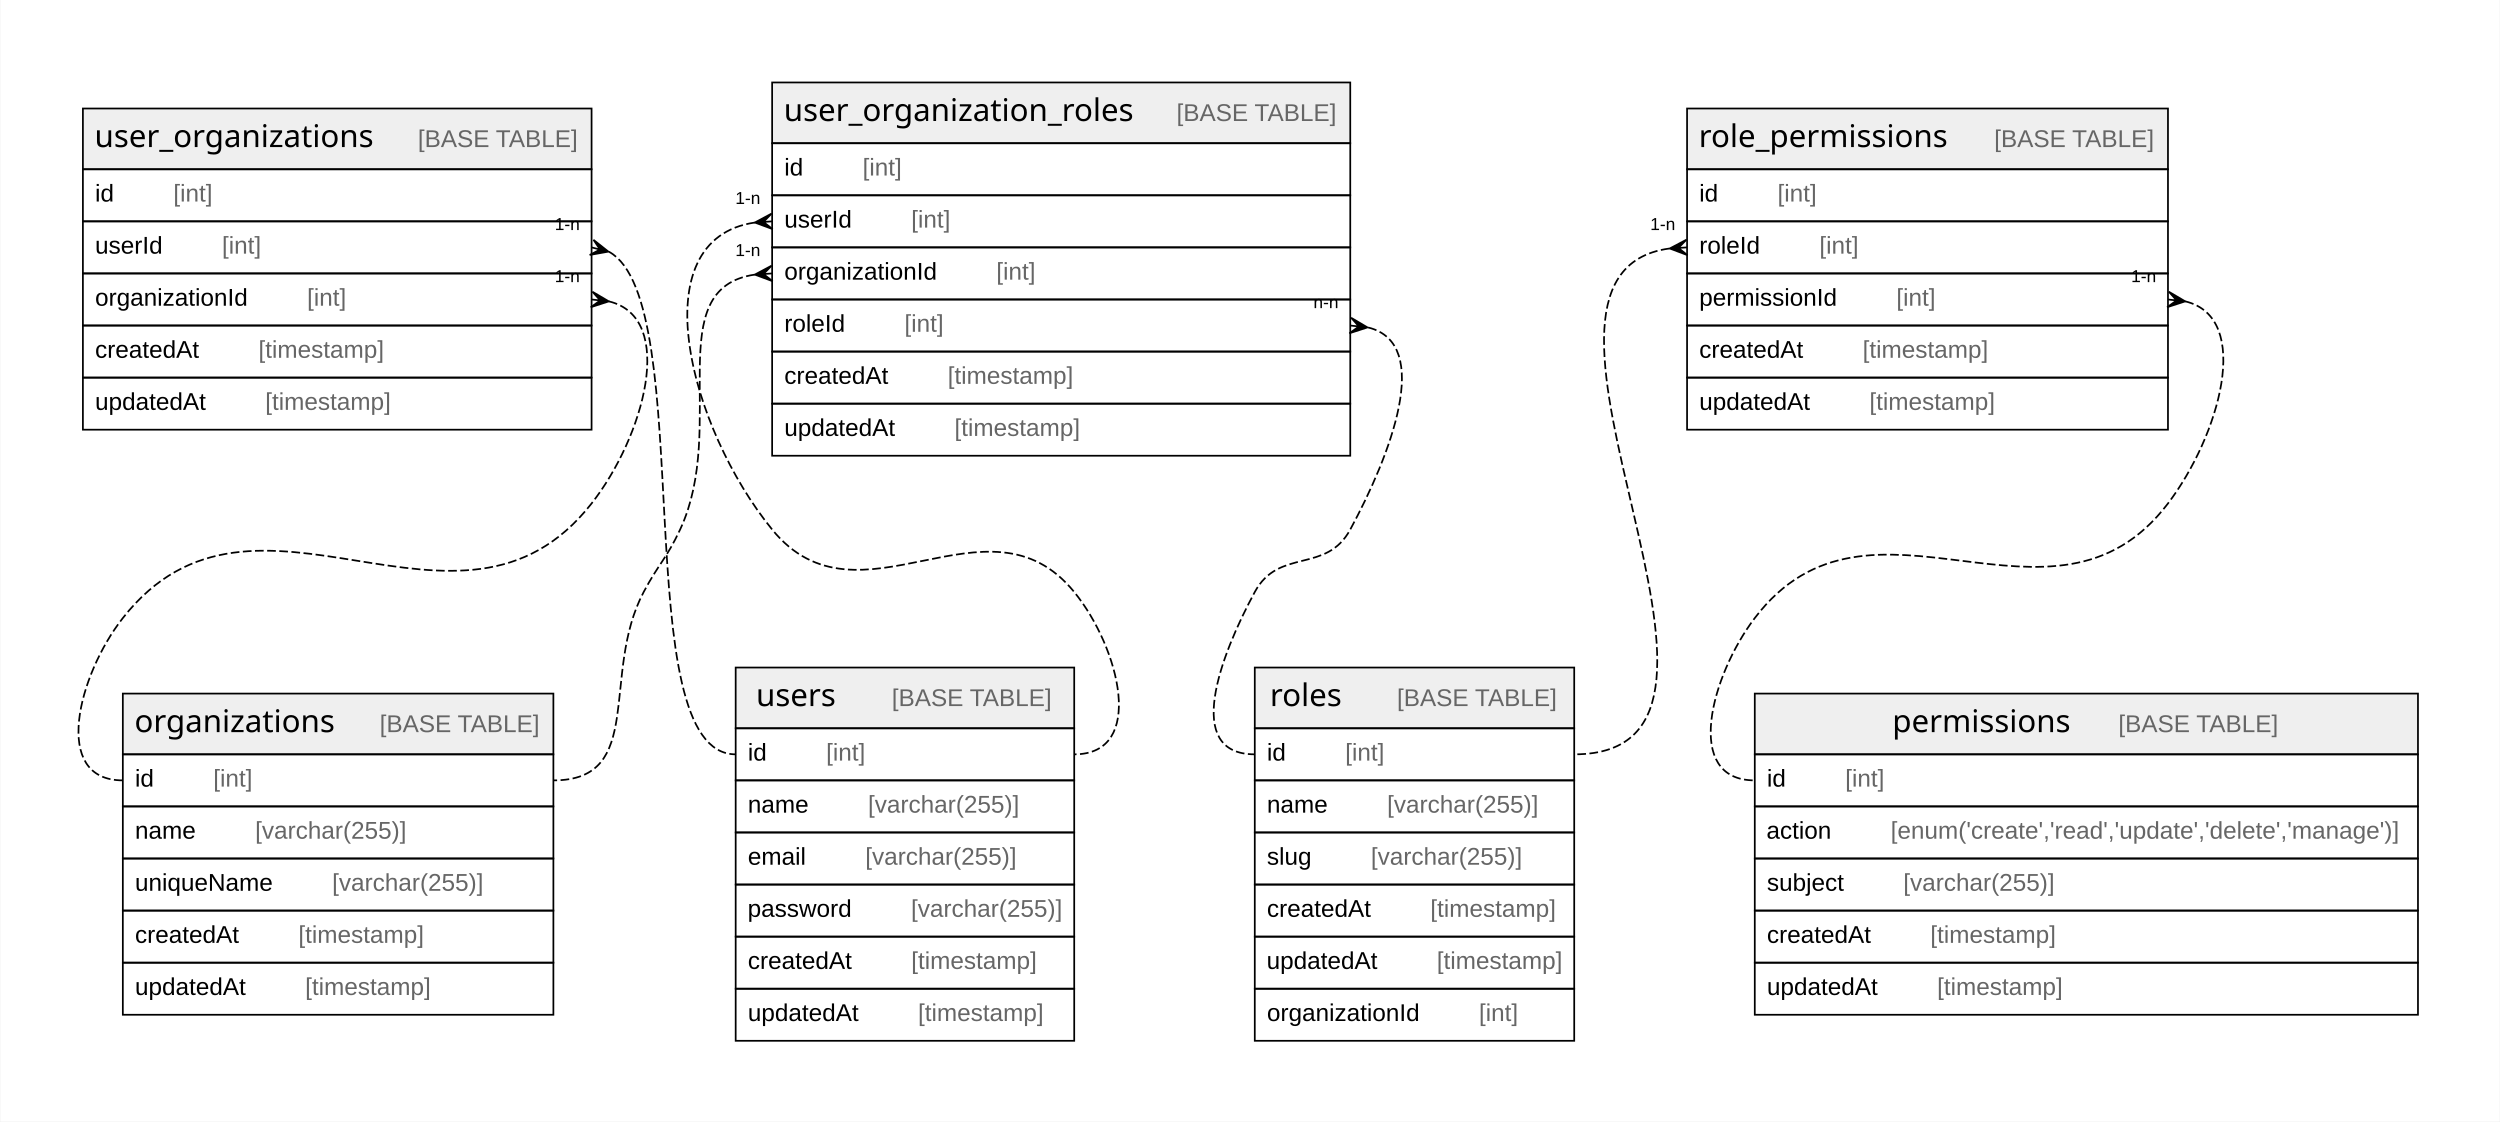
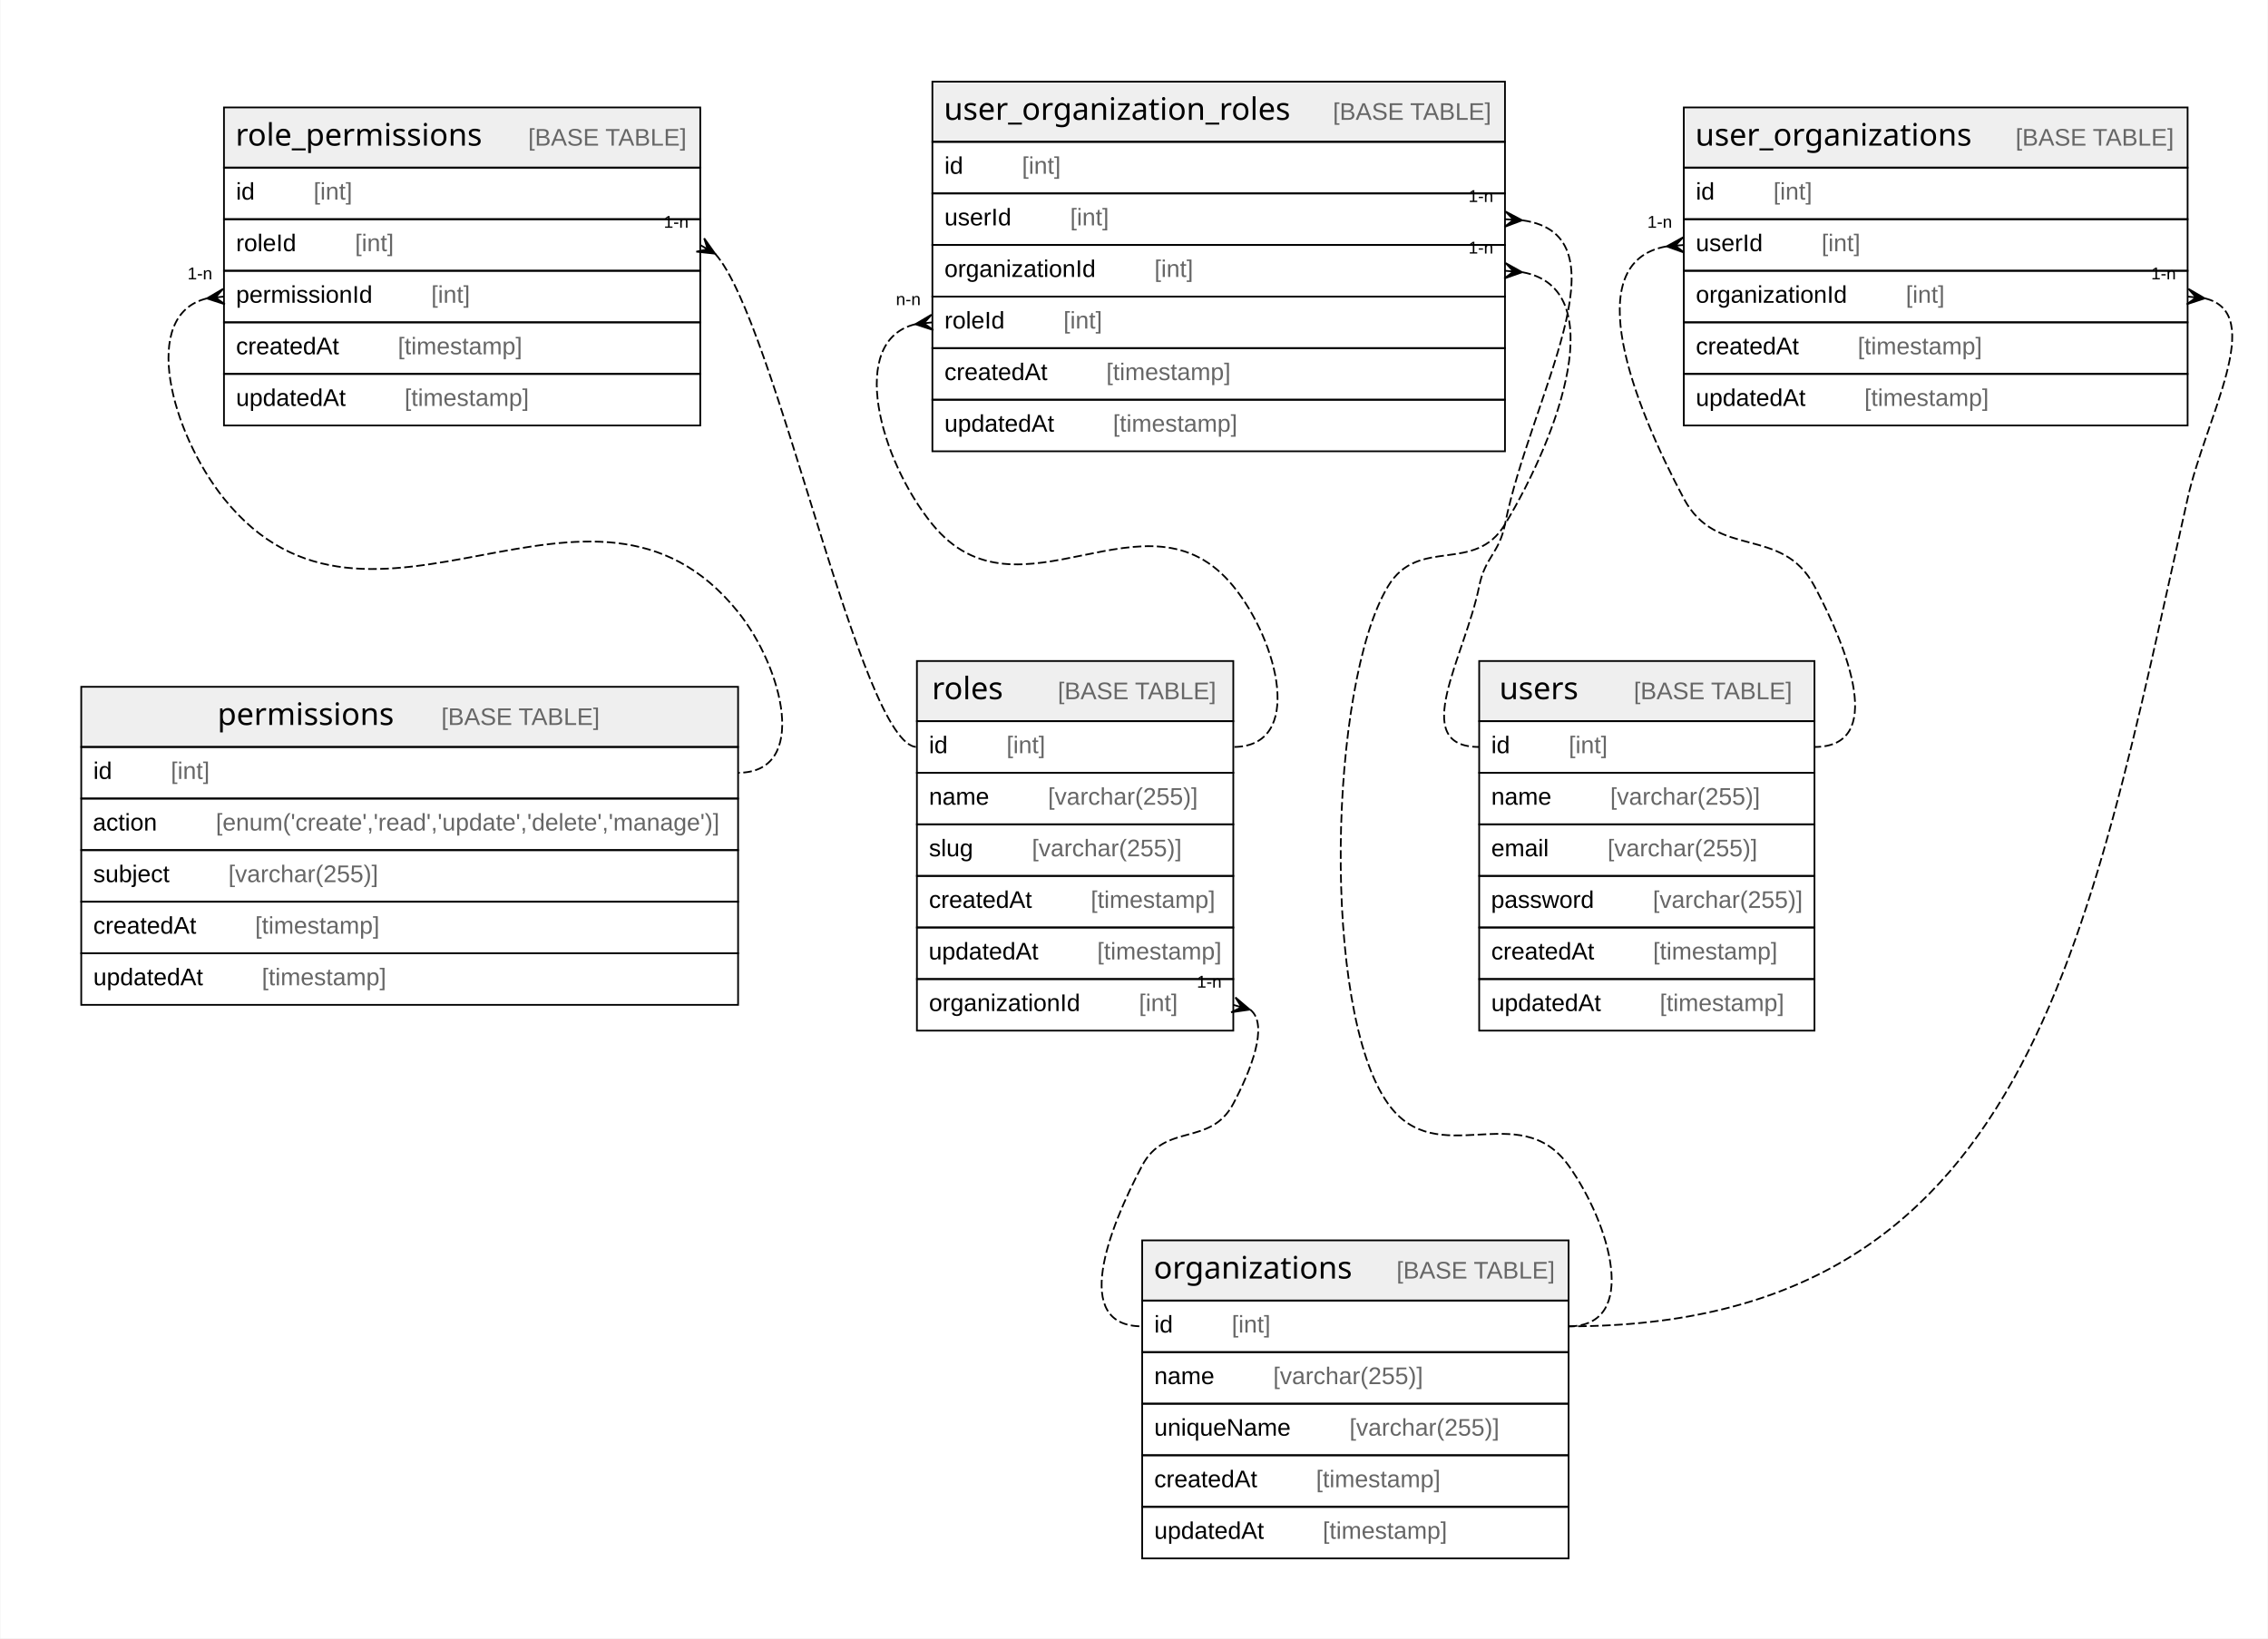
- <svg xmlns="http://www.w3.org/2000/svg" width="1440pt" height="646pt" viewBox="0.00 0.00 1439.50 646.00">
-   <g id="graph0" class="graph" transform="scale(1 1) rotate(0) translate(4 642)">
-     <polygon fill="#ffffff" stroke="transparent" points="-4,4 -4,-642 1435.5,-642 1435.5,4 -4,4" />
+ <svg xmlns="http://www.w3.org/2000/svg" width="1319pt" height="953pt" viewBox="0.00 0.00 1318.50 953.00">
+   <g id="graph0" class="graph" transform="scale(1 1) rotate(0) translate(4 949)">
+     <polygon fill="#ffffff" stroke="transparent" points="-4,4 -4,-949 1314.5,-949 1314.5,4 -4,4" />
    <g id="node1" class="node">
-       <polygon fill="#efefef" stroke="transparent" points="66.5,-207.5 66.5,-242.5 314.5,-242.5 314.5,-207.5 66.5,-207.5" />
-       <polygon fill="none" stroke="#000000" points="66.5,-207.5 66.5,-242.5 314.5,-242.5 314.5,-207.5 66.5,-207.5" />
-       <text text-anchor="start" x="73.203" y="-220.3" font-family="Arial Bold" font-size="18.00" fill="#000000">organizations</text>
-       <text text-anchor="start" x="180.229" y="-220.3" font-family="Arial" font-size="14.00" fill="#000000">    </text>
-       <text text-anchor="start" x="214.434" y="-220.3" font-family="Arial" font-size="14.00" fill="#666666">[BASE TABLE]</text>
-       <polygon fill="none" stroke="#000000" points="66.5,-177.5 66.5,-207.5 314.5,-207.5 314.5,-177.5 66.5,-177.5" />
-       <text text-anchor="start" x="73.5" y="-188.9" font-family="Arial" font-size="14.00" fill="#000000">id    </text>
-       <text text-anchor="start" x="118.594" y="-188.9" font-family="Arial" font-size="14.00" fill="#666666">[int]</text>
-       <polygon fill="none" stroke="#000000" points="66.5,-147.5 66.5,-177.5 314.5,-177.5 314.5,-147.5 66.5,-147.5" />
-       <text text-anchor="start" x="73.5" y="-158.9" font-family="Arial" font-size="14.00" fill="#000000">name    </text>
-       <text text-anchor="start" x="142.713" y="-158.9" font-family="Arial" font-size="14.00" fill="#666666">[varchar(255)]</text>
-       <polygon fill="none" stroke="#000000" points="66.5,-117.5 66.5,-147.5 314.5,-147.5 314.5,-117.5 66.5,-117.5" />
-       <text text-anchor="start" x="73.5" y="-128.9" font-family="Arial" font-size="14.00" fill="#000000">uniqueName    </text>
-       <text text-anchor="start" x="187.057" y="-128.9" font-family="Arial" font-size="14.00" fill="#666666">[varchar(255)]</text>
-       <polygon fill="none" stroke="#000000" points="66.5,-87.5 66.5,-117.5 314.5,-117.5 314.5,-87.5 66.5,-87.5" />
-       <text text-anchor="start" x="73.5" y="-98.9" font-family="Arial" font-size="14.00" fill="#000000">createdAt    </text>
-       <text text-anchor="start" x="167.614" y="-98.9" font-family="Arial" font-size="14.00" fill="#666666">[timestamp]</text>
-       <polygon fill="none" stroke="#000000" points="66.5,-57.5 66.5,-87.5 314.5,-87.5 314.5,-57.5 66.5,-57.5" />
-       <text text-anchor="start" x="73.5" y="-68.9" font-family="Arial" font-size="14.00" fill="#000000">updatedAt    </text>
-       <text text-anchor="start" x="171.518" y="-68.9" font-family="Arial" font-size="14.00" fill="#666666">[timestamp]</text>
+       <polygon fill="#efefef" stroke="transparent" points="660,-192.5 660,-227.5 908,-227.5 908,-192.5 660,-192.5" />
+       <polygon fill="none" stroke="#000000" points="660,-192.5 660,-227.5 908,-227.5 908,-192.5 660,-192.5" />
+       <text text-anchor="start" x="666.703" y="-205.3" font-family="Arial Bold" font-size="18.00" fill="#000000">organizations</text>
+       <text text-anchor="start" x="773.729" y="-205.3" font-family="Arial" font-size="14.00" fill="#000000">    </text>
+       <text text-anchor="start" x="807.934" y="-205.3" font-family="Arial" font-size="14.00" fill="#666666">[BASE TABLE]</text>
+       <polygon fill="none" stroke="#000000" points="660,-162.5 660,-192.5 908,-192.5 908,-162.5 660,-162.5" />
+       <text text-anchor="start" x="667" y="-173.9" font-family="Arial" font-size="14.00" fill="#000000">id    </text>
+       <text text-anchor="start" x="712.094" y="-173.9" font-family="Arial" font-size="14.00" fill="#666666">[int]</text>
+       <polygon fill="none" stroke="#000000" points="660,-132.5 660,-162.5 908,-162.5 908,-132.5 660,-132.5" />
+       <text text-anchor="start" x="667" y="-143.9" font-family="Arial" font-size="14.00" fill="#000000">name    </text>
+       <text text-anchor="start" x="736.213" y="-143.9" font-family="Arial" font-size="14.00" fill="#666666">[varchar(255)]</text>
+       <polygon fill="none" stroke="#000000" points="660,-102.5 660,-132.5 908,-132.5 908,-102.5 660,-102.5" />
+       <text text-anchor="start" x="667" y="-113.9" font-family="Arial" font-size="14.00" fill="#000000">uniqueName    </text>
+       <text text-anchor="start" x="780.557" y="-113.9" font-family="Arial" font-size="14.00" fill="#666666">[varchar(255)]</text>
+       <polygon fill="none" stroke="#000000" points="660,-72.5 660,-102.5 908,-102.5 908,-72.5 660,-72.5" />
+       <text text-anchor="start" x="667" y="-83.9" font-family="Arial" font-size="14.00" fill="#000000">createdAt    </text>
+       <text text-anchor="start" x="761.114" y="-83.9" font-family="Arial" font-size="14.00" fill="#666666">[timestamp]</text>
+       <polygon fill="none" stroke="#000000" points="660,-42.5 660,-72.5 908,-72.5 908,-42.5 660,-42.5" />
+       <text text-anchor="start" x="667" y="-53.9" font-family="Arial" font-size="14.00" fill="#000000">updatedAt    </text>
+       <text text-anchor="start" x="765.018" y="-53.9" font-family="Arial" font-size="14.00" fill="#666666">[timestamp]</text>
    </g>
    <g id="node2" class="node">
-       <polygon fill="#efefef" stroke="transparent" points="1006.5,-207.5 1006.5,-242.5 1388.5,-242.5 1388.5,-207.5 1006.5,-207.5" />
-       <polygon fill="none" stroke="#000000" points="1006.5,-207.5 1006.5,-242.5 1388.5,-242.5 1388.5,-207.5 1006.5,-207.5" />
-       <text text-anchor="start" x="1085.717" y="-220.3" font-family="Arial Bold" font-size="18.00" fill="#000000">permissions</text>
-       <text text-anchor="start" x="1181.715" y="-220.3" font-family="Arial" font-size="14.00" fill="#000000">    </text>
-       <text text-anchor="start" x="1215.92" y="-220.3" font-family="Arial" font-size="14.00" fill="#666666">[BASE TABLE]</text>
-       <polygon fill="none" stroke="#000000" points="1006.5,-177.5 1006.5,-207.5 1388.5,-207.5 1388.5,-177.5 1006.5,-177.5" />
-       <text text-anchor="start" x="1013.5" y="-188.9" font-family="Arial" font-size="14.00" fill="#000000">id    </text>
-       <text text-anchor="start" x="1058.594" y="-188.9" font-family="Arial" font-size="14.00" fill="#666666">[int]</text>
-       <polygon fill="none" stroke="#000000" points="1006.5,-147.5 1006.5,-177.5 1388.5,-177.5 1388.5,-147.5 1006.5,-147.5" />
-       <text text-anchor="start" x="1013.219" y="-158.9" font-family="Arial" font-size="14.00" fill="#000000">action    </text>
-       <text text-anchor="start" x="1084.769" y="-158.9" font-family="Arial" font-size="14.00" fill="#666666">[enum('create','read','update','delete','manage')]</text>
-       <polygon fill="none" stroke="#000000" points="1006.5,-117.5 1006.5,-147.5 1388.5,-147.5 1388.5,-117.5 1006.5,-117.5" />
-       <text text-anchor="start" x="1013.5" y="-128.9" font-family="Arial" font-size="14.00" fill="#000000">subject    </text>
-       <text text-anchor="start" x="1092.05" y="-128.9" font-family="Arial" font-size="14.00" fill="#666666">[varchar(255)]</text>
-       <polygon fill="none" stroke="#000000" points="1006.5,-87.5 1006.5,-117.5 1388.5,-117.5 1388.5,-87.5 1006.5,-87.5" />
-       <text text-anchor="start" x="1013.5" y="-98.9" font-family="Arial" font-size="14.00" fill="#000000">createdAt    </text>
-       <text text-anchor="start" x="1107.614" y="-98.9" font-family="Arial" font-size="14.00" fill="#666666">[timestamp]</text>
-       <polygon fill="none" stroke="#000000" points="1006.5,-57.5 1006.5,-87.5 1388.5,-87.5 1388.5,-57.5 1006.5,-57.5" />
-       <text text-anchor="start" x="1013.5" y="-68.9" font-family="Arial" font-size="14.00" fill="#000000">updatedAt    </text>
-       <text text-anchor="start" x="1111.518" y="-68.9" font-family="Arial" font-size="14.00" fill="#666666">[timestamp]</text>
+       <polygon fill="#efefef" stroke="transparent" points="43,-514.5 43,-549.5 425,-549.5 425,-514.5 43,-514.5" />
+       <polygon fill="none" stroke="#000000" points="43,-514.5 43,-549.5 425,-549.5 425,-514.5 43,-514.5" />
+       <text text-anchor="start" x="122.217" y="-527.3" font-family="Arial Bold" font-size="18.00" fill="#000000">permissions</text>
+       <text text-anchor="start" x="218.215" y="-527.3" font-family="Arial" font-size="14.00" fill="#000000">    </text>
+       <text text-anchor="start" x="252.42" y="-527.3" font-family="Arial" font-size="14.00" fill="#666666">[BASE TABLE]</text>
+       <polygon fill="none" stroke="#000000" points="43,-484.5 43,-514.5 425,-514.5 425,-484.5 43,-484.5" />
+       <text text-anchor="start" x="50" y="-495.9" font-family="Arial" font-size="14.00" fill="#000000">id    </text>
+       <text text-anchor="start" x="95.094" y="-495.9" font-family="Arial" font-size="14.00" fill="#666666">[int]</text>
+       <polygon fill="none" stroke="#000000" points="43,-454.5 43,-484.5 425,-484.5 425,-454.5 43,-454.5" />
+       <text text-anchor="start" x="49.719" y="-465.9" font-family="Arial" font-size="14.00" fill="#000000">action    </text>
+       <text text-anchor="start" x="121.269" y="-465.9" font-family="Arial" font-size="14.00" fill="#666666">[enum('create','read','update','delete','manage')]</text>
+       <polygon fill="none" stroke="#000000" points="43,-424.5 43,-454.5 425,-454.5 425,-424.5 43,-424.5" />
+       <text text-anchor="start" x="50" y="-435.9" font-family="Arial" font-size="14.00" fill="#000000">subject    </text>
+       <text text-anchor="start" x="128.55" y="-435.9" font-family="Arial" font-size="14.00" fill="#666666">[varchar(255)]</text>
+       <polygon fill="none" stroke="#000000" points="43,-394.5 43,-424.5 425,-424.5 425,-394.5 43,-394.5" />
+       <text text-anchor="start" x="50" y="-405.9" font-family="Arial" font-size="14.00" fill="#000000">createdAt    </text>
+       <text text-anchor="start" x="144.114" y="-405.9" font-family="Arial" font-size="14.00" fill="#666666">[timestamp]</text>
+       <polygon fill="none" stroke="#000000" points="43,-364.5 43,-394.5 425,-394.5 425,-364.5 43,-364.5" />
+       <text text-anchor="start" x="50" y="-375.9" font-family="Arial" font-size="14.00" fill="#000000">updatedAt    </text>
+       <text text-anchor="start" x="148.018" y="-375.9" font-family="Arial" font-size="14.00" fill="#666666">[timestamp]</text>
    </g>
    <g id="node3" class="node">
-       <polygon fill="#efefef" stroke="transparent" points="967.5,-544.5 967.5,-579.5 1244.5,-579.5 1244.5,-544.5 967.5,-544.5" />
-       <polygon fill="none" stroke="#000000" points="967.5,-544.5 967.5,-579.5 1244.5,-579.5 1244.5,-544.5 967.5,-544.5" />
-       <text text-anchor="start" x="974.215" y="-557.3" font-family="Arial Bold" font-size="18.00" fill="#000000">role_permissions</text>
-       <text text-anchor="start" x="1110.217" y="-557.3" font-family="Arial" font-size="14.00" fill="#000000">    </text>
-       <text text-anchor="start" x="1144.422" y="-557.3" font-family="Arial" font-size="14.00" fill="#666666">[BASE TABLE]</text>
-       <polygon fill="none" stroke="#000000" points="967.5,-514.5 967.5,-544.5 1244.5,-544.5 1244.5,-514.5 967.5,-514.5" />
-       <text text-anchor="start" x="974.5" y="-525.9" font-family="Arial" font-size="14.00" fill="#000000">id    </text>
-       <text text-anchor="start" x="1019.594" y="-525.9" font-family="Arial" font-size="14.00" fill="#666666">[int]</text>
-       <polygon fill="none" stroke="#000000" points="967.5,-484.5 967.5,-514.5 1244.5,-514.5 1244.5,-484.5 967.5,-484.5" />
-       <text text-anchor="start" x="974.5" y="-495.9" font-family="Arial" font-size="14.00" fill="#000000">roleId    </text>
-       <text text-anchor="start" x="1043.71" y="-495.9" font-family="Arial" font-size="14.00" fill="#666666">[int]</text>
-       <polygon fill="none" stroke="#000000" points="967.5,-454.5 967.5,-484.5 1244.5,-484.5 1244.5,-454.5 967.5,-454.5" />
-       <text text-anchor="start" x="974.5" y="-465.9" font-family="Arial" font-size="14.00" fill="#000000">permissionId    </text>
-       <text text-anchor="start" x="1088.043" y="-465.9" font-family="Arial" font-size="14.00" fill="#666666">[int]</text>
-       <polygon fill="none" stroke="#000000" points="967.5,-424.5 967.5,-454.5 1244.5,-454.5 1244.5,-424.5 967.5,-424.5" />
-       <text text-anchor="start" x="974.5" y="-435.9" font-family="Arial" font-size="14.00" fill="#000000">createdAt    </text>
-       <text text-anchor="start" x="1068.614" y="-435.9" font-family="Arial" font-size="14.00" fill="#666666">[timestamp]</text>
-       <polygon fill="none" stroke="#000000" points="967.5,-394.5 967.5,-424.5 1244.5,-424.5 1244.5,-394.5 967.5,-394.5" />
-       <text text-anchor="start" x="974.5" y="-405.9" font-family="Arial" font-size="14.00" fill="#000000">updatedAt    </text>
-       <text text-anchor="start" x="1072.518" y="-405.9" font-family="Arial" font-size="14.00" fill="#666666">[timestamp]</text>
+       <polygon fill="#efefef" stroke="transparent" points="126,-851.5 126,-886.5 403,-886.5 403,-851.5 126,-851.5" />
+       <polygon fill="none" stroke="#000000" points="126,-851.5 126,-886.5 403,-886.5 403,-851.5 126,-851.5" />
+       <text text-anchor="start" x="132.715" y="-864.3" font-family="Arial Bold" font-size="18.00" fill="#000000">role_permissions</text>
+       <text text-anchor="start" x="268.717" y="-864.3" font-family="Arial" font-size="14.00" fill="#000000">    </text>
+       <text text-anchor="start" x="302.922" y="-864.3" font-family="Arial" font-size="14.00" fill="#666666">[BASE TABLE]</text>
+       <polygon fill="none" stroke="#000000" points="126,-821.5 126,-851.5 403,-851.5 403,-821.5 126,-821.5" />
+       <text text-anchor="start" x="133" y="-832.9" font-family="Arial" font-size="14.00" fill="#000000">id    </text>
+       <text text-anchor="start" x="178.094" y="-832.9" font-family="Arial" font-size="14.00" fill="#666666">[int]</text>
+       <polygon fill="none" stroke="#000000" points="126,-791.5 126,-821.5 403,-821.5 403,-791.5 126,-791.5" />
+       <text text-anchor="start" x="133" y="-802.9" font-family="Arial" font-size="14.00" fill="#000000">roleId    </text>
+       <text text-anchor="start" x="202.21" y="-802.9" font-family="Arial" font-size="14.00" fill="#666666">[int]</text>
+       <polygon fill="none" stroke="#000000" points="126,-761.5 126,-791.5 403,-791.5 403,-761.5 126,-761.5" />
+       <text text-anchor="start" x="133" y="-772.9" font-family="Arial" font-size="14.00" fill="#000000">permissionId    </text>
+       <text text-anchor="start" x="246.543" y="-772.9" font-family="Arial" font-size="14.00" fill="#666666">[int]</text>
+       <polygon fill="none" stroke="#000000" points="126,-731.5 126,-761.5 403,-761.5 403,-731.5 126,-731.5" />
+       <text text-anchor="start" x="133" y="-742.9" font-family="Arial" font-size="14.00" fill="#000000">createdAt    </text>
+       <text text-anchor="start" x="227.114" y="-742.9" font-family="Arial" font-size="14.00" fill="#666666">[timestamp]</text>
+       <polygon fill="none" stroke="#000000" points="126,-701.5 126,-731.5 403,-731.5 403,-701.5 126,-701.5" />
+       <text text-anchor="start" x="133" y="-712.9" font-family="Arial" font-size="14.00" fill="#000000">updatedAt    </text>
+       <text text-anchor="start" x="231.018" y="-712.9" font-family="Arial" font-size="14.00" fill="#666666">[timestamp]</text>
    </g>
    <g id="edge2" class="edge">
-       <path fill="none" stroke="#000000" stroke-dasharray="5,2" d="M1254.457,-468.412C1293.769,-458.992 1273.888,-390.646 1244.5,-352 1178.056,-264.623 1072.944,-373.377 1006.5,-286 981.346,-252.922 964.944,-192.5 1006.5,-192.5" />
-       <polygon fill="#000000" stroke="#000000" points="1254.441,-468.414 1244.011,-465.027 1249.47,-468.957 1244.5,-469.5 1244.5,-469.5 1244.5,-469.5 1249.47,-468.957 1244.989,-473.973 1254.441,-468.414 1254.441,-468.414" />
-       <text text-anchor="start" x="1223.276" y="-479.5" font-family="Arial" font-size="10.00" fill="#000000">1-n</text>
+       <path fill="none" stroke="#000000" stroke-dasharray="5,2" d="M116.028,-775.4C76.588,-765.88 95.594,-696.85 126,-659 211.229,-552.906 339.771,-699.094 425,-593 451.025,-560.603 466.556,-499.5 425,-499.5" />
+       <polygon fill="#000000" stroke="#000000" points="116.06,-775.404 125.507,-780.973 121.03,-775.952 126,-776.5 126,-776.5 126,-776.5 121.03,-775.952 126.493,-772.027 116.06,-775.404 116.06,-775.404" />
+       <text text-anchor="start" x="104.776" y="-786.5" font-family="Arial" font-size="10.00" fill="#000000">1-n</text>
    </g>
    <g id="node4" class="node">
-       <polygon fill="#efefef" stroke="transparent" points="718.5,-222.5 718.5,-257.5 902.5,-257.5 902.5,-222.5 718.5,-222.5" />
-       <polygon fill="none" stroke="#000000" points="718.5,-222.5 718.5,-257.5 902.5,-257.5 902.5,-222.5 718.5,-222.5" />
-       <text text-anchor="start" x="727.217" y="-235.3" font-family="Arial Bold" font-size="18.00" fill="#000000">roles</text>
-       <text text-anchor="start" x="766.215" y="-235.3" font-family="Arial" font-size="14.00" fill="#000000">    </text>
-       <text text-anchor="start" x="800.42" y="-235.3" font-family="Arial" font-size="14.00" fill="#666666">[BASE TABLE]</text>
-       <polygon fill="none" stroke="#000000" points="718.5,-192.5 718.5,-222.5 902.5,-222.5 902.5,-192.5 718.5,-192.5" />
-       <text text-anchor="start" x="725.5" y="-203.9" font-family="Arial" font-size="14.00" fill="#000000">id    </text>
-       <text text-anchor="start" x="770.594" y="-203.9" font-family="Arial" font-size="14.00" fill="#666666">[int]</text>
-       <polygon fill="none" stroke="#000000" points="718.5,-162.5 718.5,-192.5 902.5,-192.5 902.5,-162.5 718.5,-162.5" />
-       <text text-anchor="start" x="725.5" y="-173.9" font-family="Arial" font-size="14.00" fill="#000000">name    </text>
-       <text text-anchor="start" x="794.713" y="-173.9" font-family="Arial" font-size="14.00" fill="#666666">[varchar(255)]</text>
-       <polygon fill="none" stroke="#000000" points="718.5,-132.5 718.5,-162.5 902.5,-162.5 902.5,-132.5 718.5,-132.5" />
-       <text text-anchor="start" x="725.5" y="-143.9" font-family="Arial" font-size="14.00" fill="#000000">slug    </text>
-       <text text-anchor="start" x="785.377" y="-143.9" font-family="Arial" font-size="14.00" fill="#666666">[varchar(255)]</text>
-       <polygon fill="none" stroke="#000000" points="718.5,-102.5 718.5,-132.5 902.5,-132.5 902.5,-102.5 718.5,-102.5" />
-       <text text-anchor="start" x="725.5" y="-113.9" font-family="Arial" font-size="14.00" fill="#000000">createdAt    </text>
-       <text text-anchor="start" x="819.614" y="-113.9" font-family="Arial" font-size="14.00" fill="#666666">[timestamp]</text>
-       <polygon fill="none" stroke="#000000" points="718.5,-72.5 718.5,-102.5 902.5,-102.5 902.5,-72.5 718.5,-72.5" />
-       <text text-anchor="start" x="725.322" y="-83.9" font-family="Arial" font-size="14.00" fill="#000000">updatedAt    </text>
-       <text text-anchor="start" x="823.34" y="-83.9" font-family="Arial" font-size="14.00" fill="#666666">[timestamp]</text>
-       <polygon fill="none" stroke="#000000" points="718.5,-42.5 718.5,-72.5 902.5,-72.5 902.5,-42.5 718.5,-42.5" />
-       <text text-anchor="start" x="725.5" y="-53.9" font-family="Arial" font-size="14.00" fill="#000000">organizationId    </text>
-       <text text-anchor="start" x="847.621" y="-53.9" font-family="Arial" font-size="14.00" fill="#666666">[int]</text>
+       <polygon fill="#efefef" stroke="transparent" points="529,-529.5 529,-564.5 713,-564.5 713,-529.5 529,-529.5" />
+       <polygon fill="none" stroke="#000000" points="529,-529.5 529,-564.5 713,-564.5 713,-529.5 529,-529.5" />
+       <text text-anchor="start" x="537.717" y="-542.3" font-family="Arial Bold" font-size="18.00" fill="#000000">roles</text>
+       <text text-anchor="start" x="576.715" y="-542.3" font-family="Arial" font-size="14.00" fill="#000000">    </text>
+       <text text-anchor="start" x="610.92" y="-542.3" font-family="Arial" font-size="14.00" fill="#666666">[BASE TABLE]</text>
+       <polygon fill="none" stroke="#000000" points="529,-499.5 529,-529.5 713,-529.5 713,-499.5 529,-499.5" />
+       <text text-anchor="start" x="536" y="-510.9" font-family="Arial" font-size="14.00" fill="#000000">id    </text>
+       <text text-anchor="start" x="581.094" y="-510.9" font-family="Arial" font-size="14.00" fill="#666666">[int]</text>
+       <polygon fill="none" stroke="#000000" points="529,-469.5 529,-499.5 713,-499.5 713,-469.5 529,-469.5" />
+       <text text-anchor="start" x="536" y="-480.9" font-family="Arial" font-size="14.00" fill="#000000">name    </text>
+       <text text-anchor="start" x="605.213" y="-480.9" font-family="Arial" font-size="14.00" fill="#666666">[varchar(255)]</text>
+       <polygon fill="none" stroke="#000000" points="529,-439.5 529,-469.5 713,-469.5 713,-439.5 529,-439.5" />
+       <text text-anchor="start" x="536" y="-450.9" font-family="Arial" font-size="14.00" fill="#000000">slug    </text>
+       <text text-anchor="start" x="595.877" y="-450.9" font-family="Arial" font-size="14.00" fill="#666666">[varchar(255)]</text>
+       <polygon fill="none" stroke="#000000" points="529,-409.5 529,-439.5 713,-439.5 713,-409.5 529,-409.5" />
+       <text text-anchor="start" x="536" y="-420.9" font-family="Arial" font-size="14.00" fill="#000000">createdAt    </text>
+       <text text-anchor="start" x="630.114" y="-420.9" font-family="Arial" font-size="14.00" fill="#666666">[timestamp]</text>
+       <polygon fill="none" stroke="#000000" points="529,-379.5 529,-409.5 713,-409.5 713,-379.5 529,-379.5" />
+       <text text-anchor="start" x="535.822" y="-390.9" font-family="Arial" font-size="14.00" fill="#000000">updatedAt    </text>
+       <text text-anchor="start" x="633.84" y="-390.9" font-family="Arial" font-size="14.00" fill="#666666">[timestamp]</text>
+       <polygon fill="none" stroke="#000000" points="529,-349.5 529,-379.5 713,-379.5 713,-349.5 529,-349.5" />
+       <text text-anchor="start" x="536" y="-360.9" font-family="Arial" font-size="14.00" fill="#000000">organizationId    </text>
+       <text text-anchor="start" x="658.121" y="-360.9" font-family="Arial" font-size="14.00" fill="#666666">[int]</text>
    </g>
    <g id="edge1" class="edge">
-       <path fill="none" stroke="#000000" stroke-dasharray="5,2" d="M957.329,-498.857C845.283,-483.75 1031.819,-207.5 902.5,-207.5" />
-       <polygon fill="#000000" stroke="#000000" points="957.52,-498.869 967.216,-503.991 962.51,-499.185 967.5,-499.5 967.5,-499.5 967.5,-499.5 962.51,-499.185 967.784,-495.009 957.52,-498.869 957.52,-498.869" />
-       <text text-anchor="start" x="946.277" y="-509.5" font-family="Arial" font-size="10.00" fill="#000000">1-n</text>
+       <path fill="none" stroke="#000000" stroke-dasharray="5,2" d="M411.629,-801.432C446.859,-762.657 496.425,-514.5 529,-514.5" />
+       <polygon fill="#000000" stroke="#000000" points="411.623,-801.435 400.721,-802.62 407.311,-803.968 403,-806.5 403,-806.5 403,-806.5 407.311,-803.968 405.279,-810.38 411.623,-801.435 411.623,-801.435" />
+       <text text-anchor="start" x="381.776" y="-816.5" font-family="Arial" font-size="10.00" fill="#000000">1-n</text>
+     </g>
+     <g id="edge3" class="edge">
+       <path fill="none" stroke="#000000" stroke-dasharray="5,2" d="M722.915,-361.646C733.931,-352.862 722.905,-325.702 713,-307 699.672,-281.836 673.328,-296.164 660,-271 640.551,-234.277 618.444,-177.5 660,-177.5" />
+       <polygon fill="#000000" stroke="#000000" points="722.61,-361.733 711.755,-360.176 717.805,-363.117 713,-364.5 713,-364.5 713,-364.5 717.805,-363.117 714.245,-368.824 722.61,-361.733 722.61,-361.733" />
+       <text text-anchor="start" x="691.777" y="-374.5" font-family="Arial" font-size="10.00" fill="#000000">1-n</text>
    </g>
    <g id="node5" class="node">
-       <polygon fill="#efefef" stroke="transparent" points="440.5,-559.5 440.5,-594.5 773.5,-594.5 773.5,-559.5 440.5,-559.5" />
-       <polygon fill="none" stroke="#000000" points="440.5,-559.5 440.5,-594.5 773.5,-594.5 773.5,-559.5 440.5,-559.5" />
-       <text text-anchor="start" x="447.195" y="-572.3" font-family="Arial Bold" font-size="18.00" fill="#000000">user_organization_roles</text>
-       <text text-anchor="start" x="639.237" y="-572.3" font-family="Arial" font-size="14.00" fill="#000000">    </text>
-       <text text-anchor="start" x="673.442" y="-572.3" font-family="Arial" font-size="14.00" fill="#666666">[BASE TABLE]</text>
-       <polygon fill="none" stroke="#000000" points="440.5,-529.5 440.5,-559.5 773.5,-559.5 773.5,-529.5 440.5,-529.5" />
-       <text text-anchor="start" x="447.5" y="-540.9" font-family="Arial" font-size="14.00" fill="#000000">id    </text>
-       <text text-anchor="start" x="492.594" y="-540.9" font-family="Arial" font-size="14.00" fill="#666666">[int]</text>
-       <polygon fill="none" stroke="#000000" points="440.5,-499.5 440.5,-529.5 773.5,-529.5 773.5,-499.5 440.5,-499.5" />
-       <text text-anchor="start" x="447.5" y="-510.9" font-family="Arial" font-size="14.00" fill="#000000">userId    </text>
-       <text text-anchor="start" x="520.604" y="-510.9" font-family="Arial" font-size="14.00" fill="#666666">[int]</text>
-       <polygon fill="none" stroke="#000000" points="440.5,-469.5 440.5,-499.5 773.5,-499.5 773.5,-469.5 440.5,-469.5" />
-       <text text-anchor="start" x="447.5" y="-480.9" font-family="Arial" font-size="14.00" fill="#000000">organizationId    </text>
-       <text text-anchor="start" x="569.621" y="-480.9" font-family="Arial" font-size="14.00" fill="#666666">[int]</text>
-       <polygon fill="none" stroke="#000000" points="440.5,-439.5 440.5,-469.5 773.5,-469.5 773.5,-439.5 440.5,-439.5" />
-       <text text-anchor="start" x="447.5" y="-450.9" font-family="Arial" font-size="14.00" fill="#000000">roleId    </text>
-       <text text-anchor="start" x="516.71" y="-450.9" font-family="Arial" font-size="14.00" fill="#666666">[int]</text>
-       <polygon fill="none" stroke="#000000" points="440.5,-409.5 440.5,-439.5 773.5,-439.5 773.5,-409.5 440.5,-409.5" />
-       <text text-anchor="start" x="447.5" y="-420.9" font-family="Arial" font-size="14.00" fill="#000000">createdAt    </text>
-       <text text-anchor="start" x="541.614" y="-420.9" font-family="Arial" font-size="14.00" fill="#666666">[timestamp]</text>
-       <polygon fill="none" stroke="#000000" points="440.5,-379.5 440.5,-409.5 773.5,-409.5 773.5,-379.5 440.5,-379.5" />
-       <text text-anchor="start" x="447.5" y="-390.9" font-family="Arial" font-size="14.00" fill="#000000">updatedAt    </text>
-       <text text-anchor="start" x="545.518" y="-390.9" font-family="Arial" font-size="14.00" fill="#666666">[timestamp]</text>
-     </g>
-     <g id="edge3" class="edge">
-       <path fill="none" stroke="#000000" stroke-dasharray="5,2" d="M430.418,-483.812C375.494,-475.66 415.398,-396.798 387.5,-337 379.669,-320.214 375.177,-317.365 366.5,-301 341.452,-253.755 367.974,-192.5 314.5,-192.5" />
-       <polygon fill="#000000" stroke="#000000" points="430.523,-483.819 440.193,-488.99 435.512,-484.159 440.5,-484.5 440.5,-484.5 440.5,-484.5 435.512,-484.159 440.807,-480.01 430.523,-483.819 430.523,-483.819" />
-       <text text-anchor="start" x="419.276" y="-494.5" font-family="Arial" font-size="10.00" fill="#000000">1-n</text>
+       <polygon fill="#efefef" stroke="transparent" points="538,-866.5 538,-901.5 871,-901.5 871,-866.5 538,-866.5" />
+       <polygon fill="none" stroke="#000000" points="538,-866.5 538,-901.5 871,-901.5 871,-866.5 538,-866.5" />
+       <text text-anchor="start" x="544.695" y="-879.3" font-family="Arial Bold" font-size="18.00" fill="#000000">user_organization_roles</text>
+       <text text-anchor="start" x="736.737" y="-879.3" font-family="Arial" font-size="14.00" fill="#000000">    </text>
+       <text text-anchor="start" x="770.942" y="-879.3" font-family="Arial" font-size="14.00" fill="#666666">[BASE TABLE]</text>
+       <polygon fill="none" stroke="#000000" points="538,-836.5 538,-866.5 871,-866.5 871,-836.5 538,-836.5" />
+       <text text-anchor="start" x="545" y="-847.9" font-family="Arial" font-size="14.00" fill="#000000">id    </text>
+       <text text-anchor="start" x="590.094" y="-847.9" font-family="Arial" font-size="14.00" fill="#666666">[int]</text>
+       <polygon fill="none" stroke="#000000" points="538,-806.5 538,-836.5 871,-836.5 871,-806.5 538,-806.5" />
+       <text text-anchor="start" x="545" y="-817.9" font-family="Arial" font-size="14.00" fill="#000000">userId    </text>
+       <text text-anchor="start" x="618.104" y="-817.9" font-family="Arial" font-size="14.00" fill="#666666">[int]</text>
+       <polygon fill="none" stroke="#000000" points="538,-776.5 538,-806.5 871,-806.5 871,-776.5 538,-776.5" />
+       <text text-anchor="start" x="545" y="-787.9" font-family="Arial" font-size="14.00" fill="#000000">organizationId    </text>
+       <text text-anchor="start" x="667.121" y="-787.9" font-family="Arial" font-size="14.00" fill="#666666">[int]</text>
+       <polygon fill="none" stroke="#000000" points="538,-746.5 538,-776.5 871,-776.5 871,-746.5 538,-746.5" />
+       <text text-anchor="start" x="545" y="-757.9" font-family="Arial" font-size="14.00" fill="#000000">roleId    </text>
+       <text text-anchor="start" x="614.21" y="-757.9" font-family="Arial" font-size="14.00" fill="#666666">[int]</text>
+       <polygon fill="none" stroke="#000000" points="538,-716.5 538,-746.5 871,-746.5 871,-716.5 538,-716.5" />
+       <text text-anchor="start" x="545" y="-727.9" font-family="Arial" font-size="14.00" fill="#000000">createdAt    </text>
+       <text text-anchor="start" x="639.114" y="-727.9" font-family="Arial" font-size="14.00" fill="#666666">[timestamp]</text>
+       <polygon fill="none" stroke="#000000" points="538,-686.5 538,-716.5 871,-716.5 871,-686.5 538,-686.5" />
+       <text text-anchor="start" x="545" y="-697.9" font-family="Arial" font-size="14.00" fill="#000000">updatedAt    </text>
+       <text text-anchor="start" x="643.018" y="-697.9" font-family="Arial" font-size="14.00" fill="#666666">[timestamp]</text>
+     </g>
+     <g id="edge4" class="edge">
+       <path fill="none" stroke="#000000" stroke-dasharray="5,2" d="M881.22,-790.644C932.953,-781.266 902.899,-696.981 871,-644 853.361,-614.704 820.639,-637.296 803,-608 768.498,-550.696 764.122,-361.43 803,-307 831.674,-266.856 879.326,-311.144 908,-271 932.154,-237.185 949.556,-177.5 908,-177.5" />
+       <polygon fill="#000000" stroke="#000000" points="880.965,-790.665 870.624,-787.016 875.983,-791.083 871,-791.5 871,-791.5 871,-791.5 875.983,-791.083 871.376,-795.984 880.965,-790.665 880.965,-790.665" />
+       <text text-anchor="start" x="849.777" y="-801.5" font-family="Arial" font-size="10.00" fill="#000000">1-n</text>
+     </g>
+     <g id="edge6" class="edge">
+       <path fill="none" stroke="#000000" stroke-dasharray="5,2" d="M528.024,-760.397C488.549,-750.849 507.323,-681.63 538,-644 588.174,-582.454 662.826,-669.546 713,-608 739.258,-575.791 754.556,-514.5 713,-514.5" />
+       <polygon fill="#000000" stroke="#000000" points="528.061,-760.401 537.505,-765.973 533.03,-760.951 538,-761.5 538,-761.5 538,-761.5 533.03,-760.951 538.495,-757.027 528.061,-760.401 528.061,-760.401" />
+       <text text-anchor="start" x="516.777" y="-771.5" font-family="Arial" font-size="10.00" fill="#000000">n-n</text>
+     </g>
+     <g id="node7" class="node">
+       <polygon fill="#efefef" stroke="transparent" points="856,-529.5 856,-564.5 1051,-564.5 1051,-529.5 856,-529.5" />
+       <polygon fill="none" stroke="#000000" points="856,-529.5 856,-564.5 1051,-564.5 1051,-529.5 856,-529.5" />
+       <text text-anchor="start" x="867.714" y="-542.3" font-family="Arial Bold" font-size="18.00" fill="#000000">users</text>
+       <text text-anchor="start" x="911.718" y="-542.3" font-family="Arial" font-size="14.00" fill="#000000">    </text>
+       <text text-anchor="start" x="945.923" y="-542.3" font-family="Arial" font-size="14.00" fill="#666666">[BASE TABLE]</text>
+       <polygon fill="none" stroke="#000000" points="856,-499.5 856,-529.5 1051,-529.5 1051,-499.5 856,-499.5" />
+       <text text-anchor="start" x="863" y="-510.9" font-family="Arial" font-size="14.00" fill="#000000">id    </text>
+       <text text-anchor="start" x="908.094" y="-510.9" font-family="Arial" font-size="14.00" fill="#666666">[int]</text>
+       <polygon fill="none" stroke="#000000" points="856,-469.5 856,-499.5 1051,-499.5 1051,-469.5 856,-469.5" />
+       <text text-anchor="start" x="863" y="-480.9" font-family="Arial" font-size="14.00" fill="#000000">name    </text>
+       <text text-anchor="start" x="932.213" y="-480.9" font-family="Arial" font-size="14.00" fill="#666666">[varchar(255)]</text>
+       <polygon fill="none" stroke="#000000" points="856,-439.5 856,-469.5 1051,-469.5 1051,-439.5 856,-439.5" />
+       <text text-anchor="start" x="863" y="-450.9" font-family="Arial" font-size="14.00" fill="#000000">email    </text>
+       <text text-anchor="start" x="930.644" y="-450.9" font-family="Arial" font-size="14.00" fill="#666666">[varchar(255)]</text>
+       <polygon fill="none" stroke="#000000" points="856,-409.5 856,-439.5 1051,-439.5 1051,-409.5 856,-409.5" />
+       <text text-anchor="start" x="862.889" y="-420.9" font-family="Arial" font-size="14.00" fill="#000000">password    </text>
+       <text text-anchor="start" x="956.992" y="-420.9" font-family="Arial" font-size="14.00" fill="#666666">[varchar(255)]</text>
+       <polygon fill="none" stroke="#000000" points="856,-379.5 856,-409.5 1051,-409.5 1051,-379.5 856,-379.5" />
+       <text text-anchor="start" x="863" y="-390.9" font-family="Arial" font-size="14.00" fill="#000000">createdAt    </text>
+       <text text-anchor="start" x="957.114" y="-390.9" font-family="Arial" font-size="14.00" fill="#666666">[timestamp]</text>
+       <polygon fill="none" stroke="#000000" points="856,-349.5 856,-379.5 1051,-379.5 1051,-349.5 856,-349.5" />
+       <text text-anchor="start" x="863" y="-360.9" font-family="Arial" font-size="14.00" fill="#000000">updatedAt    </text>
+       <text text-anchor="start" x="961.018" y="-360.9" font-family="Arial" font-size="14.00" fill="#666666">[timestamp]</text>
    </g>
    <g id="edge5" class="edge">
-       <path fill="none" stroke="#000000" stroke-dasharray="5,2" d="M783.846,-453.357C821.671,-444.019 796.492,-379.529 773.5,-337 759.606,-311.3 732.394,-326.7 718.5,-301 698.737,-264.445 676.944,-207.5 718.5,-207.5" />
-       <polygon fill="#000000" stroke="#000000" points="783.439,-453.402 773.006,-450.027 778.47,-453.951 773.5,-454.5 773.5,-454.5 773.5,-454.5 778.47,-453.951 773.994,-458.973 783.439,-453.402 783.439,-453.402" />
-       <text text-anchor="start" x="752.277" y="-464.5" font-family="Arial" font-size="10.00" fill="#000000">n-n</text>
-     </g>
-     <g id="node7" class="node">
-       <polygon fill="#efefef" stroke="transparent" points="419.5,-222.5 419.5,-257.5 614.5,-257.5 614.5,-222.5 419.5,-222.5" />
-       <polygon fill="none" stroke="#000000" points="419.5,-222.5 419.5,-257.5 614.5,-257.5 614.5,-222.5 419.5,-222.5" />
-       <text text-anchor="start" x="431.214" y="-235.3" font-family="Arial Bold" font-size="18.00" fill="#000000">users</text>
-       <text text-anchor="start" x="475.218" y="-235.3" font-family="Arial" font-size="14.00" fill="#000000">    </text>
-       <text text-anchor="start" x="509.423" y="-235.3" font-family="Arial" font-size="14.00" fill="#666666">[BASE TABLE]</text>
-       <polygon fill="none" stroke="#000000" points="419.5,-192.5 419.5,-222.5 614.5,-222.5 614.5,-192.5 419.5,-192.5" />
-       <text text-anchor="start" x="426.5" y="-203.9" font-family="Arial" font-size="14.00" fill="#000000">id    </text>
-       <text text-anchor="start" x="471.594" y="-203.9" font-family="Arial" font-size="14.00" fill="#666666">[int]</text>
-       <polygon fill="none" stroke="#000000" points="419.5,-162.5 419.5,-192.5 614.5,-192.5 614.5,-162.5 419.5,-162.5" />
-       <text text-anchor="start" x="426.5" y="-173.9" font-family="Arial" font-size="14.00" fill="#000000">name    </text>
-       <text text-anchor="start" x="495.713" y="-173.9" font-family="Arial" font-size="14.00" fill="#666666">[varchar(255)]</text>
-       <polygon fill="none" stroke="#000000" points="419.5,-132.5 419.5,-162.5 614.5,-162.5 614.5,-132.5 419.5,-132.5" />
-       <text text-anchor="start" x="426.5" y="-143.9" font-family="Arial" font-size="14.00" fill="#000000">email    </text>
-       <text text-anchor="start" x="494.144" y="-143.9" font-family="Arial" font-size="14.00" fill="#666666">[varchar(255)]</text>
-       <polygon fill="none" stroke="#000000" points="419.5,-102.5 419.5,-132.5 614.5,-132.5 614.5,-102.5 419.5,-102.5" />
-       <text text-anchor="start" x="426.389" y="-113.9" font-family="Arial" font-size="14.00" fill="#000000">password    </text>
-       <text text-anchor="start" x="520.492" y="-113.9" font-family="Arial" font-size="14.00" fill="#666666">[varchar(255)]</text>
-       <polygon fill="none" stroke="#000000" points="419.5,-72.5 419.5,-102.5 614.5,-102.5 614.5,-72.5 419.5,-72.5" />
-       <text text-anchor="start" x="426.5" y="-83.9" font-family="Arial" font-size="14.00" fill="#000000">createdAt    </text>
-       <text text-anchor="start" x="520.614" y="-83.9" font-family="Arial" font-size="14.00" fill="#666666">[timestamp]</text>
-       <polygon fill="none" stroke="#000000" points="419.5,-42.5 419.5,-72.5 614.5,-72.5 614.5,-42.5 419.5,-42.5" />
-       <text text-anchor="start" x="426.5" y="-53.9" font-family="Arial" font-size="14.00" fill="#000000">updatedAt    </text>
-       <text text-anchor="start" x="524.518" y="-53.9" font-family="Arial" font-size="14.00" fill="#666666">[timestamp]</text>
-     </g>
-     <g id="edge4" class="edge">
-       <path fill="none" stroke="#000000" stroke-dasharray="5,2" d="M430.514,-513.811C364.265,-504.16 392.925,-395.425 440.5,-337 490.364,-275.763 564.636,-362.237 614.5,-301 640.739,-268.776 656.056,-207.5 614.5,-207.5" />
-       <polygon fill="#000000" stroke="#000000" points="430.524,-513.812 440.19,-518.989 435.512,-514.156 440.5,-514.5 440.5,-514.5 440.5,-514.5 435.512,-514.156 440.81,-510.011 430.524,-513.812 430.524,-513.812" />
-       <text text-anchor="start" x="419.276" y="-524.5" font-family="Arial" font-size="10.00" fill="#000000">1-n</text>
+       <path fill="none" stroke="#000000" stroke-dasharray="5,2" d="M881.175,-820.852C944.049,-812.162 885.746,-717.731 871,-644 867.601,-627.003 859.399,-624.997 856,-608 847.85,-567.251 814.444,-514.5 856,-514.5" />
+       <polygon fill="#000000" stroke="#000000" points="880.98,-820.865 870.714,-817.009 875.99,-821.182 871,-821.5 871,-821.5 871,-821.5 875.99,-821.182 871.286,-825.991 880.98,-820.865 880.98,-820.865" />
+       <text text-anchor="start" x="849.777" y="-831.5" font-family="Arial" font-size="10.00" fill="#000000">1-n</text>
    </g>
    <g id="node6" class="node">
-       <polygon fill="#efefef" stroke="transparent" points="43.5,-544.5 43.5,-579.5 336.5,-579.5 336.5,-544.5 43.5,-544.5" />
-       <polygon fill="none" stroke="#000000" points="43.5,-544.5 43.5,-579.5 336.5,-579.5 336.5,-544.5 43.5,-544.5" />
-       <text text-anchor="start" x="50.197" y="-557.3" font-family="Arial Bold" font-size="18.00" fill="#000000">user_organizations</text>
-       <text text-anchor="start" x="202.234" y="-557.3" font-family="Arial" font-size="14.00" fill="#000000">    </text>
-       <text text-anchor="start" x="236.439" y="-557.3" font-family="Arial" font-size="14.00" fill="#666666">[BASE TABLE]</text>
-       <polygon fill="none" stroke="#000000" points="43.5,-514.5 43.5,-544.5 336.5,-544.5 336.5,-514.5 43.5,-514.5" />
-       <text text-anchor="start" x="50.5" y="-525.9" font-family="Arial" font-size="14.00" fill="#000000">id    </text>
-       <text text-anchor="start" x="95.594" y="-525.9" font-family="Arial" font-size="14.00" fill="#666666">[int]</text>
-       <polygon fill="none" stroke="#000000" points="43.5,-484.5 43.5,-514.5 336.5,-514.5 336.5,-484.5 43.5,-484.5" />
-       <text text-anchor="start" x="50.5" y="-495.9" font-family="Arial" font-size="14.00" fill="#000000">userId    </text>
-       <text text-anchor="start" x="123.604" y="-495.9" font-family="Arial" font-size="14.00" fill="#666666">[int]</text>
-       <polygon fill="none" stroke="#000000" points="43.5,-454.5 43.5,-484.5 336.5,-484.5 336.5,-454.5 43.5,-454.5" />
-       <text text-anchor="start" x="50.5" y="-465.9" font-family="Arial" font-size="14.00" fill="#000000">organizationId    </text>
-       <text text-anchor="start" x="172.621" y="-465.9" font-family="Arial" font-size="14.00" fill="#666666">[int]</text>
-       <polygon fill="none" stroke="#000000" points="43.5,-424.5 43.5,-454.5 336.5,-454.5 336.5,-424.5 43.5,-424.5" />
-       <text text-anchor="start" x="50.5" y="-435.9" font-family="Arial" font-size="14.00" fill="#000000">createdAt    </text>
-       <text text-anchor="start" x="144.614" y="-435.9" font-family="Arial" font-size="14.00" fill="#666666">[timestamp]</text>
-       <polygon fill="none" stroke="#000000" points="43.5,-394.5 43.5,-424.5 336.5,-424.5 336.5,-394.5 43.5,-394.5" />
-       <text text-anchor="start" x="50.5" y="-405.9" font-family="Arial" font-size="14.00" fill="#000000">updatedAt    </text>
-       <text text-anchor="start" x="148.518" y="-405.9" font-family="Arial" font-size="14.00" fill="#666666">[timestamp]</text>
-     </g>
-     <g id="edge6" class="edge">
-       <path fill="none" stroke="#000000" stroke-dasharray="5,2" d="M346.466,-468.405C385.852,-458.928 366.479,-390.189 336.5,-352 260.221,-254.83 142.779,-383.17 66.5,-286 40.84,-253.313 24.944,-192.5 66.5,-192.5" />
-       <polygon fill="#000000" stroke="#000000" points="346.44,-468.408 336.009,-465.027 341.47,-468.954 336.5,-469.5 336.5,-469.5 336.5,-469.5 341.47,-468.954 336.991,-473.973 346.44,-468.408 346.44,-468.408" />
-       <text text-anchor="start" x="315.276" y="-479.5" font-family="Arial" font-size="10.00" fill="#000000">1-n</text>
+       <polygon fill="#efefef" stroke="transparent" points="975,-851.5 975,-886.5 1268,-886.5 1268,-851.5 975,-851.5" />
+       <polygon fill="none" stroke="#000000" points="975,-851.5 975,-886.5 1268,-886.5 1268,-851.5 975,-851.5" />
+       <text text-anchor="start" x="981.697" y="-864.3" font-family="Arial Bold" font-size="18.00" fill="#000000">user_organizations</text>
+       <text text-anchor="start" x="1133.735" y="-864.3" font-family="Arial" font-size="14.00" fill="#000000">    </text>
+       <text text-anchor="start" x="1167.939" y="-864.3" font-family="Arial" font-size="14.00" fill="#666666">[BASE TABLE]</text>
+       <polygon fill="none" stroke="#000000" points="975,-821.5 975,-851.5 1268,-851.5 1268,-821.5 975,-821.5" />
+       <text text-anchor="start" x="982" y="-832.9" font-family="Arial" font-size="14.00" fill="#000000">id    </text>
+       <text text-anchor="start" x="1027.094" y="-832.9" font-family="Arial" font-size="14.00" fill="#666666">[int]</text>
+       <polygon fill="none" stroke="#000000" points="975,-791.5 975,-821.5 1268,-821.5 1268,-791.5 975,-791.5" />
+       <text text-anchor="start" x="982" y="-802.9" font-family="Arial" font-size="14.00" fill="#000000">userId    </text>
+       <text text-anchor="start" x="1055.104" y="-802.9" font-family="Arial" font-size="14.00" fill="#666666">[int]</text>
+       <polygon fill="none" stroke="#000000" points="975,-761.5 975,-791.5 1268,-791.5 1268,-761.5 975,-761.5" />
+       <text text-anchor="start" x="982" y="-772.9" font-family="Arial" font-size="14.00" fill="#000000">organizationId    </text>
+       <text text-anchor="start" x="1104.121" y="-772.9" font-family="Arial" font-size="14.00" fill="#666666">[int]</text>
+       <polygon fill="none" stroke="#000000" points="975,-731.5 975,-761.5 1268,-761.5 1268,-731.5 975,-731.5" />
+       <text text-anchor="start" x="982" y="-742.9" font-family="Arial" font-size="14.00" fill="#000000">createdAt    </text>
+       <text text-anchor="start" x="1076.114" y="-742.9" font-family="Arial" font-size="14.00" fill="#666666">[timestamp]</text>
+       <polygon fill="none" stroke="#000000" points="975,-701.5 975,-731.5 1268,-731.5 1268,-701.5 975,-701.5" />
+       <text text-anchor="start" x="982" y="-712.9" font-family="Arial" font-size="14.00" fill="#000000">updatedAt    </text>
+       <text text-anchor="start" x="1080.018" y="-712.9" font-family="Arial" font-size="14.00" fill="#666666">[timestamp]</text>
    </g>
    <g id="edge7" class="edge">
-       <path fill="none" stroke="#000000" stroke-dasharray="5,2" d="M346.536,-496.976C398.638,-468.436 355.73,-207.5 419.5,-207.5" />
-       <polygon fill="#000000" stroke="#000000" points="346.198,-497.06 335.402,-495.136 341.349,-498.28 336.5,-499.5 336.5,-499.5 336.5,-499.5 341.349,-498.28 337.598,-503.864 346.198,-497.06 346.198,-497.06" />
-       <text text-anchor="start" x="315.276" y="-509.5" font-family="Arial" font-size="10.00" fill="#000000">1-n</text>
+       <path fill="none" stroke="#000000" stroke-dasharray="5,2" d="M1278.14,-775.434C1314.327,-766.709 1278.566,-706.178 1268,-659 1209.602,-398.259 1175.2,-177.5 908,-177.5" />
+       <polygon fill="#000000" stroke="#000000" points="1277.945,-775.454 1267.53,-772.025 1272.973,-775.977 1268,-776.5 1268,-776.5 1268,-776.5 1272.973,-775.977 1268.47,-780.975 1277.945,-775.454 1277.945,-775.454" />
+       <text text-anchor="start" x="1246.776" y="-786.5" font-family="Arial" font-size="10.00" fill="#000000">1-n</text>
+     </g>
+     <g id="edge8" class="edge">
+       <path fill="none" stroke="#000000" stroke-dasharray="5,2" d="M964.807,-805.659C913.364,-796.446 945.902,-713.569 975,-659 994.14,-623.106 1031.86,-643.894 1051,-608 1070.553,-571.332 1092.556,-514.5 1051,-514.5" />
+       <polygon fill="#000000" stroke="#000000" points="965.034,-805.678 974.63,-810.985 970.017,-806.089 975,-806.5 975,-806.5 975,-806.5 970.017,-806.089 975.37,-802.015 965.034,-805.678 965.034,-805.678" />
+       <text text-anchor="start" x="953.777" y="-816.5" font-family="Arial" font-size="10.00" fill="#000000">1-n</text>
    </g>
  </g>
</svg>
